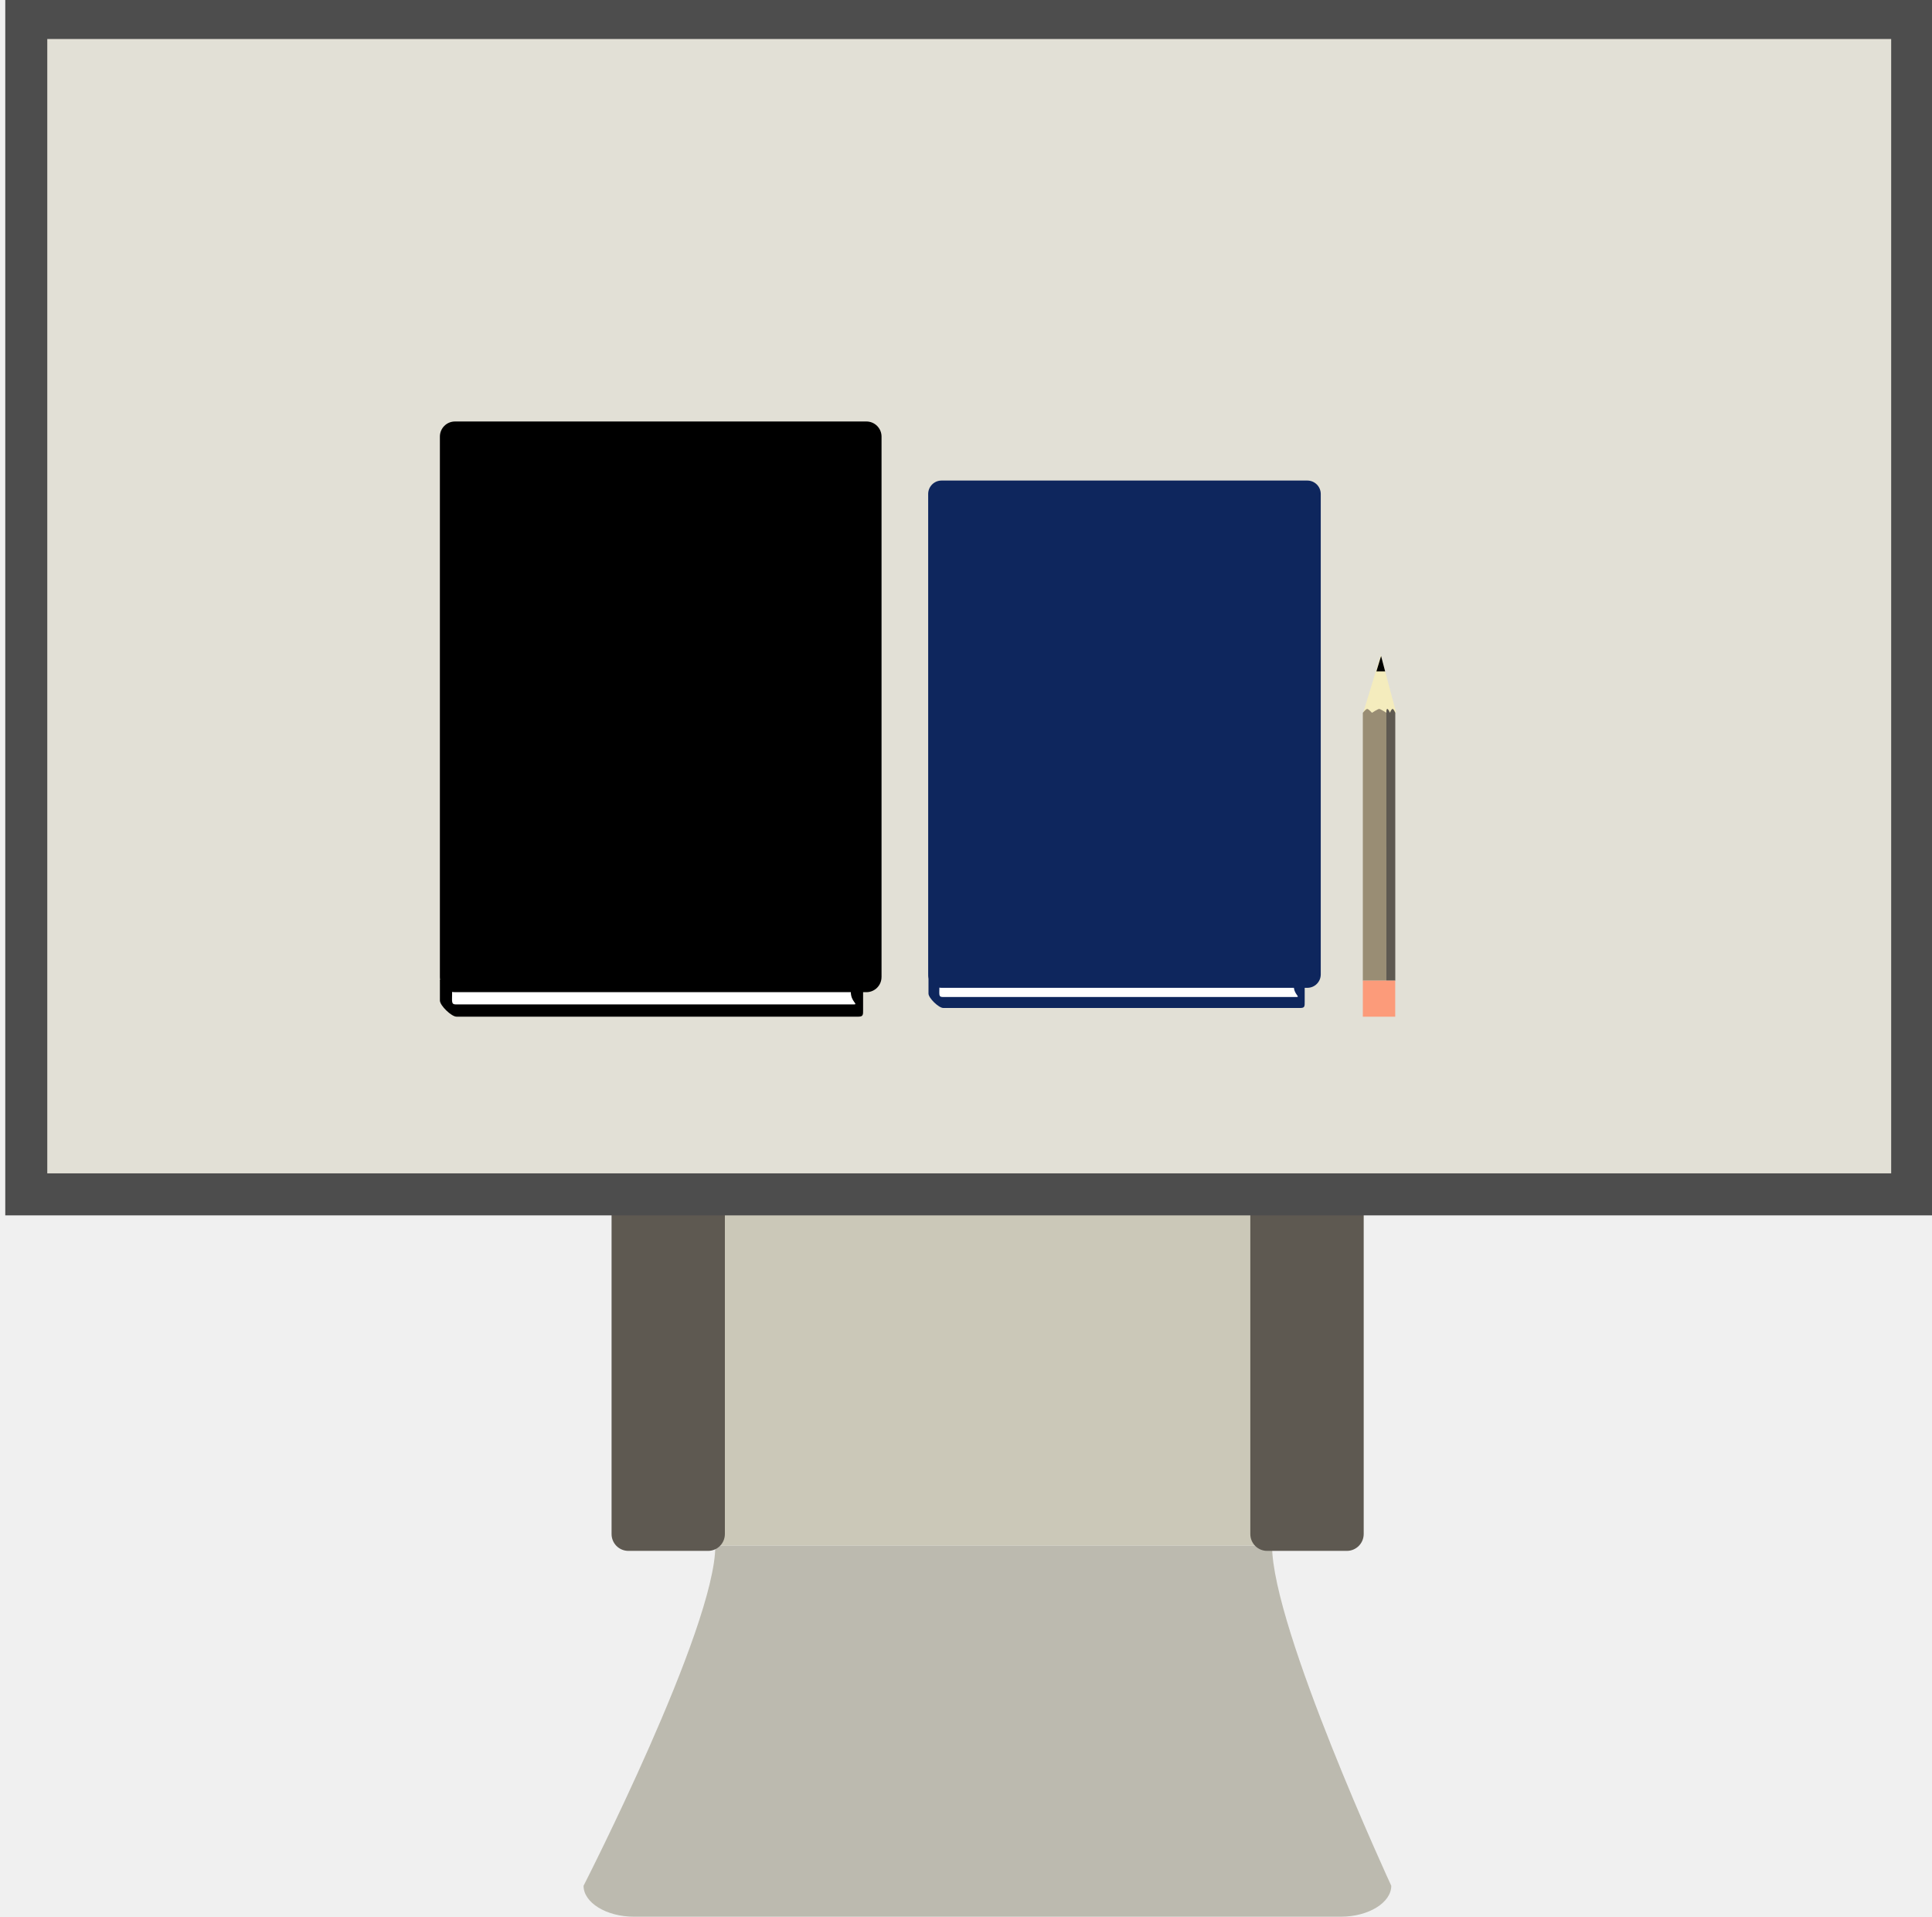
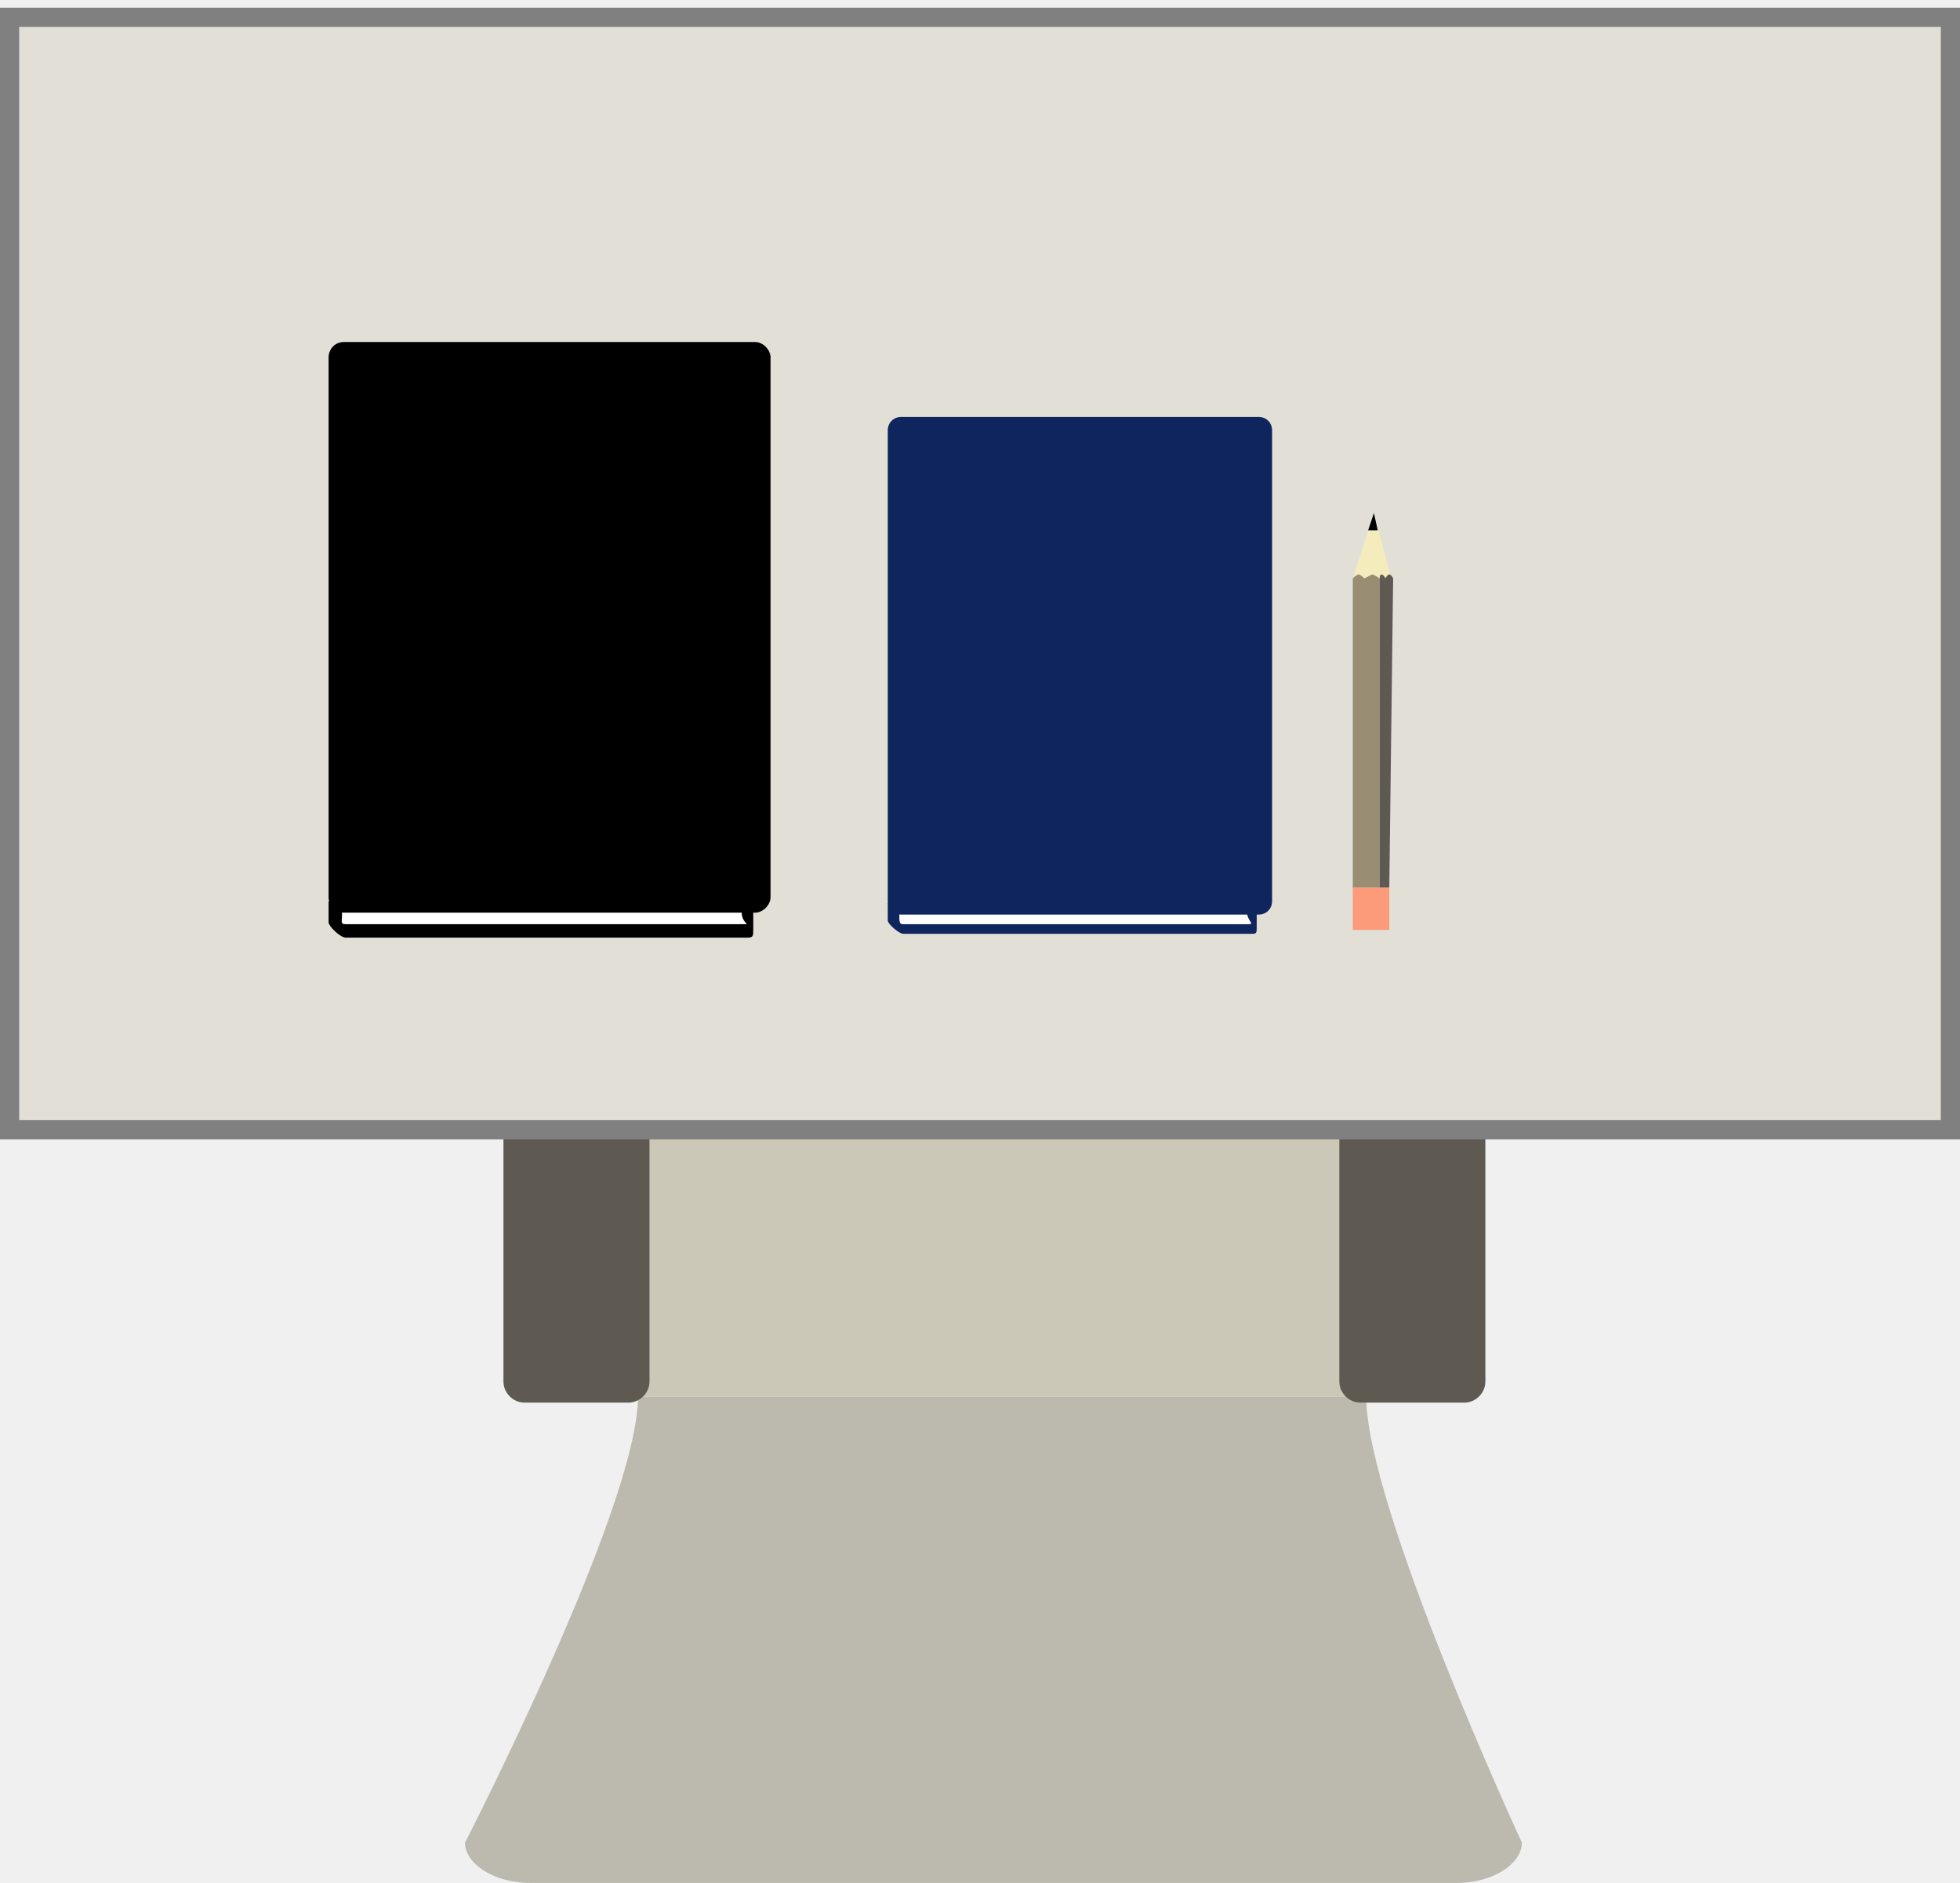
- <svg xmlns="http://www.w3.org/2000/svg" version="1.1" id="图层_1" x="0px" y="0px" width="92px" height="91.25px" viewBox="-0.313 -0.552 92 91.25" enable-background="new -0.313 -0.552 92 91.25" xml:space="preserve">
+ <svg xmlns="http://www.w3.org/2000/svg" version="1.1" id="图层_1" x="0px" y="0px" viewBox="0 0 102 98" style="enable-background:new 0 0 102 98;" xml:space="preserve">
+   <style type="text/css">
+ 	.st0{fill:#CBC8B8;}
+ 	.st1{fill:#BCBAAF;}
+ 	.st2{fill:#5E5951;}
+ 	.st3{fill:#E2E0D6;stroke:#808080;stroke-miterlimit:10;}
+ 	.st4{fill:#FFFFFF;}
+ 	.st5{fill:#0E265D;}
+ 	.st6{fill:#F4ECBD;}
+ 	.st7{fill:#998D74;}
+ 	.st8{fill:#FC9B7A;}
+ </style>
  <g id="chair">
-     <path fill="#CBC8B8" d="M31.264,46.286c0-1.332,0.226-2.446,1.553-2.446h27.515c1.326,0,1.597,1.116,1.597,2.446   c0,0,0,20.125,0,26.748H31.264C31.264,66.411,31.264,46.286,31.264,46.286z" />
-     <path fill="#BCBAAF" d="M65.938,89.226c0,0.798-1.076,1.472-2.404,1.472H29.877c-1.326,0-2.402-0.674-2.402-1.472   c0,0,6.275-12.268,6.275-16.19h26.512C60.264,76.958,65.938,89.226,65.938,89.226z" />
-     <path fill="#5E5951" d="M64.625,72.478c0,0.443-0.359,0.804-0.803,0.804h-3.795c-0.441,0-0.801-0.357-0.801-0.804V50.532   c0-0.443,0.356-0.801,0.801-0.801h3.797c0.439,0,0.801,0.356,0.801,0.801V72.478L64.625,72.478z" />
-     <path fill="#5E5951" d="M34.205,72.478c0,0.443-0.356,0.804-0.801,0.804H29.61c-0.442,0-0.801-0.357-0.801-0.804V50.532   c0-0.443,0.357-0.801,0.801-0.801h3.794c0.443,0,0.801,0.356,0.801,0.801V72.478L34.205,72.478z" />
+     <path class="st0" d="M29.6,34.5c0-1.9,0.3-3.5,2.2-3.5h39.3c1.9,0,2.3,1.6,2.3,3.5c0,0,0,28.8,0,38.2H29.6   C29.6,63.3,29.6,34.5,29.6,34.5z" />
+     <path class="st1" d="M79.2,95.9c0,1.1-1.5,2.1-3.4,2.1H27.6c-1.9,0-3.4-1-3.4-2.1c0,0,9-17.5,9-23.2h37.9   C71.1,78.4,79.2,95.9,79.2,95.9z" />
+     <path class="st2" d="M77.3,71.9c0,0.6-0.5,1.1-1.1,1.1h-5.4c-0.6,0-1.1-0.5-1.1-1.1V40.6c0-0.6,0.5-1.1,1.1-1.1h5.4   c0.6,0,1.1,0.5,1.1,1.1V71.9L77.3,71.9z" />
+     <path class="st2" d="M33.8,71.9c0,0.6-0.5,1.1-1.1,1.1h-5.4c-0.6,0-1.1-0.5-1.1-1.1V40.6c0-0.6,0.5-1.1,1.1-1.1h5.4   c0.6,0,1.1,0.5,1.1,1.1L33.8,71.9L33.8,71.9z" />
  </g>
-   <rect x="0.938" y="0.305" fill="#E2E0D6" stroke="#4D4D4D" stroke-width="2" stroke-miterlimit="10" width="89.805" height="56.004" />
+   <rect x="0.5" y="0.9" class="st3" width="101" height="57.9" />
  <g id="notebook_2_">
-     <path d="M40.787,47.515c0,0.24,0.011,0.334-0.229,0.334H21.426c-0.24,0-0.791-0.528-0.791-0.77v-0.982c0,0,0.551,0,0.791,0h19.132   c0.24,0,0.229,0.31,0.229,0.547V47.515L40.787,47.515z" />
-     <path fill="#FFFFFF" d="M40.203,46.677c0,0.465,0.377,0.59,0.139,0.59H21.402c-0.24,0-0.185-0.127-0.185-0.59v-0.422   c0-0.465,0.185-1.328,0.424-1.328H40.12c0.24,0,0.082,0.863,0.082,1.328L40.203,46.677L40.203,46.677z" />
-     <path d="M41.664,45.964c0,0.396-0.321,0.719-0.719,0.719H21.353c-0.397,0-0.719-0.321-0.719-0.719v-25.73   c0-0.396,0.32-0.72,0.719-0.72h19.593c0.396,0,0.719,0.322,0.719,0.72V45.964L41.664,45.964z" />
+     <path d="M39.2,48.4c0,0.3,0,0.4-0.3,0.4H18c-0.3,0-0.9-0.6-0.9-0.8v-1.1c0,0,0.6,0,0.9,0h20.9c0.3,0,0.3,0.3,0.3,0.6V48.4   L39.2,48.4z" />
+     <path class="st4" d="M38.6,47.5c0,0.5,0.4,0.6,0.2,0.6H18c-0.3,0-0.2-0.1-0.2-0.6V47c0-0.5,0.2-1.5,0.5-1.5h20.2   c0.3,0,0.1,0.9,0.1,1.5L38.6,47.5L38.6,47.5z" />
+     <path d="M40.1,46.7c0,0.4-0.4,0.8-0.8,0.8H17.9c-0.4,0-0.8-0.4-0.8-0.8V18.6c0-0.4,0.3-0.8,0.8-0.8h21.4c0.4,0,0.8,0.4,0.8,0.8   L40.1,46.7L40.1,46.7z" />
  </g>
  <g id="notebook_1_">
-     <path fill="#0E265D" d="M61.815,47.138c0,0.211,0.009,0.297-0.205,0.297H44.604c-0.213,0-0.703-0.471-0.703-0.686v-0.875   c0,0,0.489,0,0.703,0H61.61c0.214,0,0.205,0.275,0.205,0.488V47.138L61.815,47.138z" />
-     <path fill="#FFFFFF" d="M61.297,46.39c0,0.412,0.336,0.523,0.121,0.523H44.584c-0.215,0-0.163-0.111-0.163-0.523v-0.373   c0-0.411,0.163-1.182,0.377-1.182h16.427c0.213,0,0.07,0.771,0.07,1.182L61.297,46.39L61.297,46.39z" />
-     <path fill="#0E265D" d="M62.58,45.837c0,0.354-0.285,0.639-0.64,0.639H44.524c-0.353,0-0.638-0.284-0.638-0.639V22.966   c0-0.354,0.285-0.64,0.638-0.64H61.94c0.354,0,0.64,0.286,0.64,0.64V45.837L62.58,45.837z" />
+     <path class="st5" d="M65.4,48.3c0,0.2,0,0.3-0.2,0.3H47c-0.2,0-0.8-0.5-0.8-0.7v-0.9c0,0,0.5,0,0.8,0h18.2c0.2,0,0.2,0.3,0.2,0.5   L65.4,48.3L65.4,48.3z" />
+     <path class="st4" d="M64.9,47.5c0,0.4,0.4,0.6,0.1,0.6H47c-0.2,0-0.2-0.1-0.2-0.6v-0.4c0-0.4,0.2-1.3,0.4-1.3h17.6   c0.2,0,0.1,0.8,0.1,1.3L64.9,47.5L64.9,47.5z" />
+     <path class="st5" d="M66.2,46.9c0,0.4-0.3,0.7-0.7,0.7H46.9c-0.4,0-0.7-0.3-0.7-0.7V22.4c0-0.4,0.3-0.7,0.7-0.7h18.6   c0.4,0,0.7,0.3,0.7,0.7L66.2,46.9L66.2,46.9z" />
  </g>
  <g id="pencil">
-     <polygon fill="#F4ECBD" points="65.439,30.636 64.604,33.373 66.17,33.373  " />
-     <polygon points="65.453,30.68 65.23,31.411 65.646,31.411  " />
-     <path fill="#998D74" d="M65.705,46.134h-1.121V33.382c0,0,0.15-0.182,0.206-0.184c0.062-0.002,0.228,0.184,0.228,0.184   s0.287-0.184,0.344-0.184c0.059,0,0.345,0.184,0.345,0.184L65.705,46.134L65.705,46.134z" />
-     <path fill="#5E5951" d="M66.126,46.134h-0.421V33.382c0,0-0.009-0.183,0.042-0.184c0.056-0.002,0.124,0.184,0.124,0.184   s0.076-0.184,0.129-0.184s0.129,0.184,0.129,0.184v12.752H66.126z" />
-     <rect x="64.584" y="46.134" fill="#FC9B7A" width="1.542" height="1.717" />
+     <polygon class="st6" points="71.5,26.7 70.4,30.1 72.4,30.1  " />
+     <polygon points="71.5,26.7 71.2,27.6 71.7,27.6  " />
+     <path class="st7" d="M71.8,46.2h-1.4V30.1c0,0,0.2-0.2,0.3-0.2c0.1,0,0.3,0.2,0.3,0.2s0.4-0.2,0.4-0.2c0.1,0,0.4,0.2,0.4,0.2   L71.8,46.2L71.8,46.2z" />
+     <path class="st2" d="M72.3,46.2h-0.5V30.1c0,0,0-0.2,0.1-0.2c0.1,0,0.2,0.2,0.2,0.2s0.1-0.2,0.2-0.2c0.1,0,0.2,0.2,0.2,0.2   L72.3,46.2L72.3,46.2z" />
+     <rect x="70.4" y="46.2" class="st8" width="1.9" height="2.2" />
  </g>
</svg>
